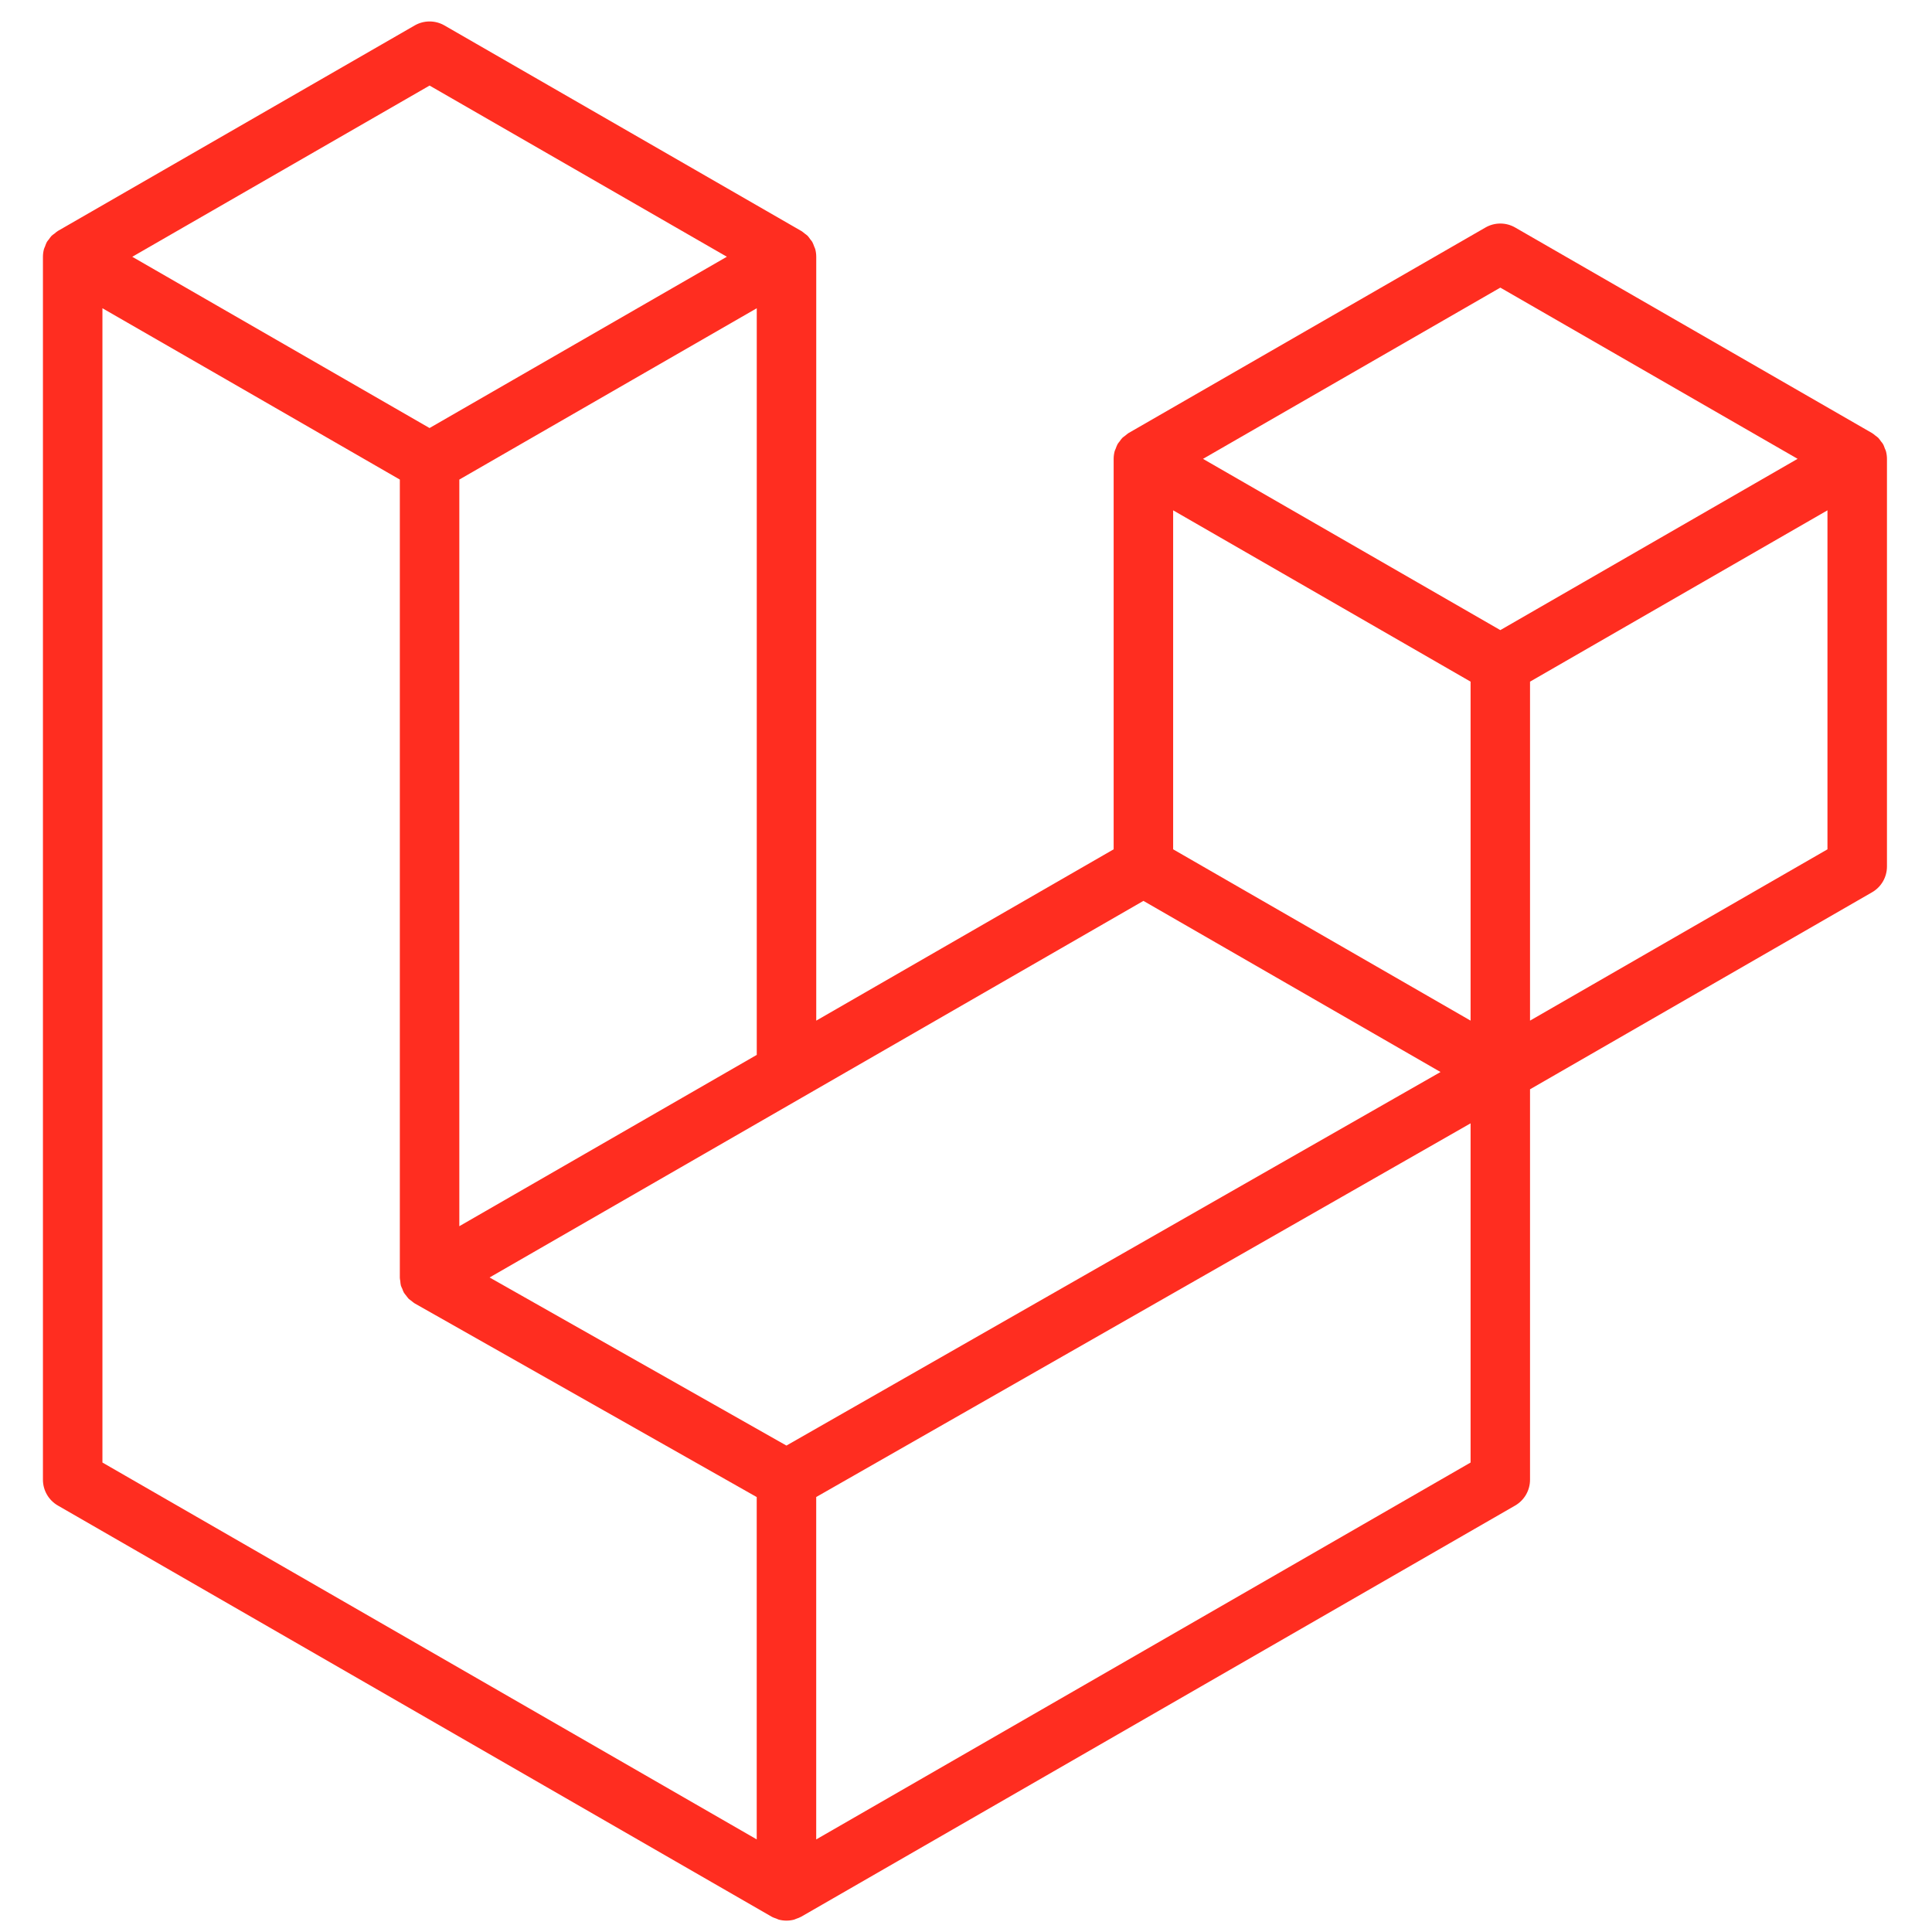
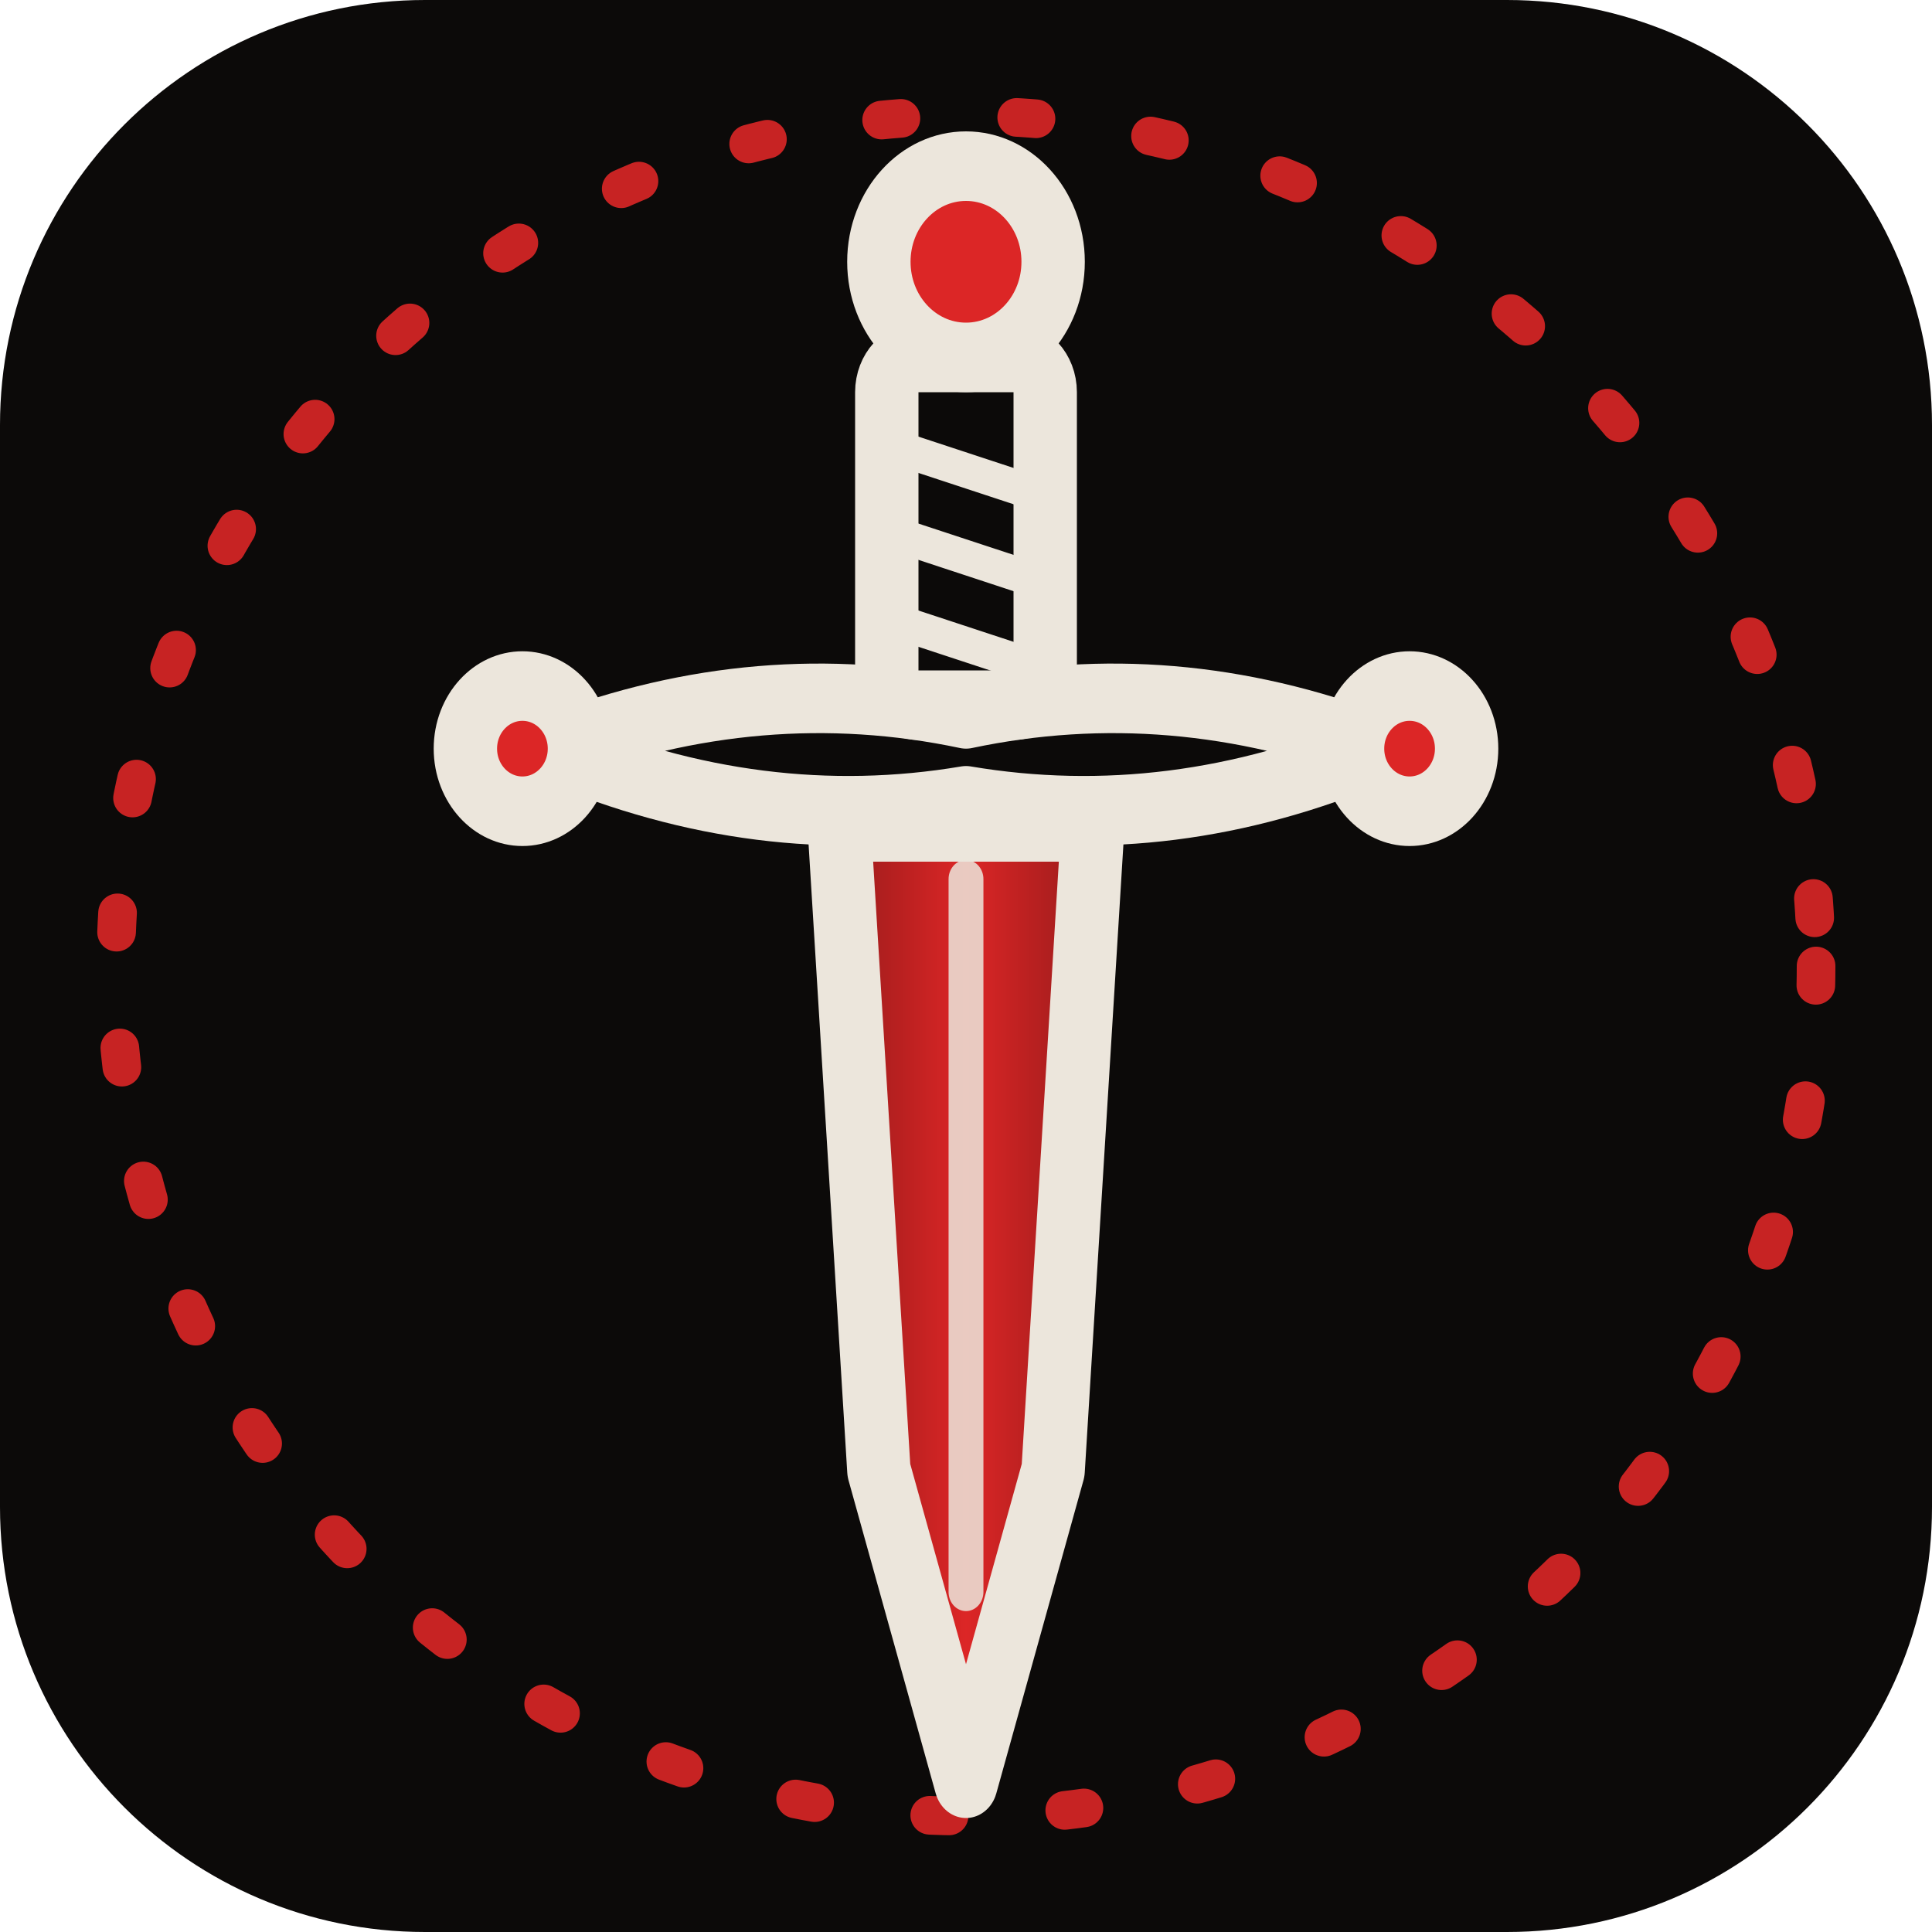
- <svg xmlns="http://www.w3.org/2000/svg" width="166" height="166" viewBox="0 0 166 166" fill="none">
-   <path fill-rule="evenodd" clip-rule="evenodd" d="M162.041 38.759C162.099 38.977 162.129 39.201 162.13 39.426V74.452C162.13 74.902 162.011 75.344 161.786 75.733C161.561 76.122 161.237 76.444 160.847 76.668L131.462 93.594V127.141C131.462 128.054 130.977 128.897 130.186 129.357L68.847 164.683C68.707 164.763 68.554 164.814 68.401 164.868C68.343 164.887 68.289 164.922 68.228 164.938C67.8 165.051 67.349 165.051 66.92 164.938C66.85 164.919 66.786 164.881 66.719 164.855C66.579 164.804 66.432 164.76 66.298 164.683L4.972 129.357C4.583 129.133 4.259 128.81 4.034 128.421C3.808 128.032 3.69 127.591 3.689 127.141L3.689 22.063C3.689 21.834 3.721 21.61 3.779 21.393C3.798 21.32 3.843 21.253 3.868 21.179C3.916 21.045 3.961 20.908 4.031 20.783C4.079 20.7 4.149 20.633 4.206 20.557C4.28 20.454 4.347 20.349 4.433 20.26C4.506 20.186 4.602 20.132 4.685 20.068C4.778 19.992 4.861 19.909 4.966 19.848L35.633 2.185C36.022 1.961 36.462 1.844 36.91 1.844C37.358 1.844 37.798 1.961 38.186 2.185L68.851 19.848H68.857C68.959 19.912 69.045 19.992 69.138 20.065C69.221 20.129 69.313 20.186 69.387 20.257C69.476 20.349 69.54 20.454 69.616 20.557C69.671 20.633 69.744 20.7 69.789 20.783C69.862 20.911 69.904 21.045 69.955 21.179C69.98 21.253 70.025 21.32 70.044 21.396C70.103 21.614 70.133 21.838 70.133 22.063V87.694L95.686 72.974V39.423C95.686 39.2 95.718 38.973 95.775 38.759C95.798 38.683 95.839 38.615 95.865 38.542C95.916 38.408 95.96 38.271 96.031 38.146C96.079 38.063 96.149 37.996 96.203 37.92C96.279 37.818 96.343 37.712 96.433 37.623C96.506 37.549 96.599 37.495 96.681 37.431C96.777 37.355 96.86 37.272 96.962 37.211L127.633 19.548C128.021 19.324 128.461 19.206 128.91 19.206C129.358 19.206 129.798 19.324 130.186 19.548L160.85 37.211C160.959 37.275 161.042 37.355 161.137 37.428C161.217 37.492 161.31 37.549 161.383 37.62C161.473 37.712 161.536 37.818 161.613 37.92C161.67 37.996 161.741 38.063 161.785 38.146C161.859 38.271 161.9 38.408 161.951 38.542C161.98 38.615 162.021 38.683 162.041 38.759ZM157.018 72.974V43.848L146.287 50.028L131.462 58.568V87.694L157.021 72.974H157.018ZM126.354 125.663V96.518L111.771 104.85L70.13 128.626V158.046L126.354 125.663ZM8.801 26.485V125.663L65.018 158.043V128.629L35.649 112L35.64 111.994L35.627 111.988C35.528 111.93 35.445 111.847 35.353 111.777C35.273 111.713 35.18 111.662 35.11 111.592L35.104 111.582C35.021 111.502 34.963 111.403 34.893 111.314C34.829 111.228 34.753 111.154 34.702 111.065L34.699 111.055C34.641 110.96 34.606 110.845 34.565 110.736C34.523 110.64 34.469 110.551 34.443 110.449C34.411 110.328 34.405 110.197 34.392 110.072C34.379 109.976 34.354 109.881 34.354 109.785V109.778V41.205L19.532 32.662L8.801 26.485ZM36.913 7.35L11.364 22.063L36.907 36.777L62.453 22.06L36.907 7.35H36.913ZM50.2 99.174L65.022 90.637V26.485L54.291 32.665L39.466 41.205V105.357L50.2 99.174ZM128.91 24.713L103.363 39.426L128.91 54.14L154.453 39.423L128.91 24.713ZM126.354 58.568L111.529 50.028L100.798 43.848V72.974L115.619 81.511L126.354 87.694V58.568ZM67.571 124.205L105.042 102.803L123.772 92.109L98.245 77.405L68.854 94.334L42.066 109.762L67.571 124.205Z" fill="#FF2D20" />
+ <svg xmlns="http://www.w3.org/2000/svg" viewBox="0 0 100 100" width="100" height="100">
+   <rect width="100" height="100" rx="22" fill="#0c0a09" />
+   <circle cx="50" cy="50" r="44" fill="none" stroke="#dc2626" stroke-width="2" stroke-dasharray="1 6" stroke-linecap="round" opacity="0.9" />
+   <g transform="translate(9 5) scale(0.82 0.9)">
+     <defs>
+       <linearGradient id="ic-blade" x1="0" x2="1">
+         <stop offset="0" stop-color="#991b1b" />
+         <stop offset="0.5" stop-color="#dc2626" />
+         <stop offset="1" stop-color="#991b1b" />
+       </linearGradient>
+     </defs>
+     <g stroke="#ece6dc" stroke-width="4" stroke-linejoin="round" stroke-linecap="round">
+       <path d="M42 42 H58 L55.5 79 L50 97 L44.5 79 Z" fill="url(#ic-blade)" />
+       <path d="M50 45 V86" fill="none" stroke-width="2.2" opacity="0.85" />
+       <path d="M24 37.5 Q37 33 50 35.5 Q63 33 76 37.5 Q63 42.5 50 40.5 Q37 42.5 24 37.5 Z" fill="#0c0a09" />
+       <circle cx="22" cy="37.5" r="3.6" fill="#dc2626" />
+       <circle cx="78" cy="37.5" r="3.6" fill="#dc2626" />
+       <rect x="45" y="15" width="10" height="20" rx="2" fill="#0c0a09" />
+       <path d="M45 20 L55 23 M45 25 L55 28 M45 30 L55 33" fill="none" stroke-width="2" />
+       <circle cx="50" cy="9.5" r="5.5" fill="#dc2626" />
+     </g>
+   </g>
</svg>
